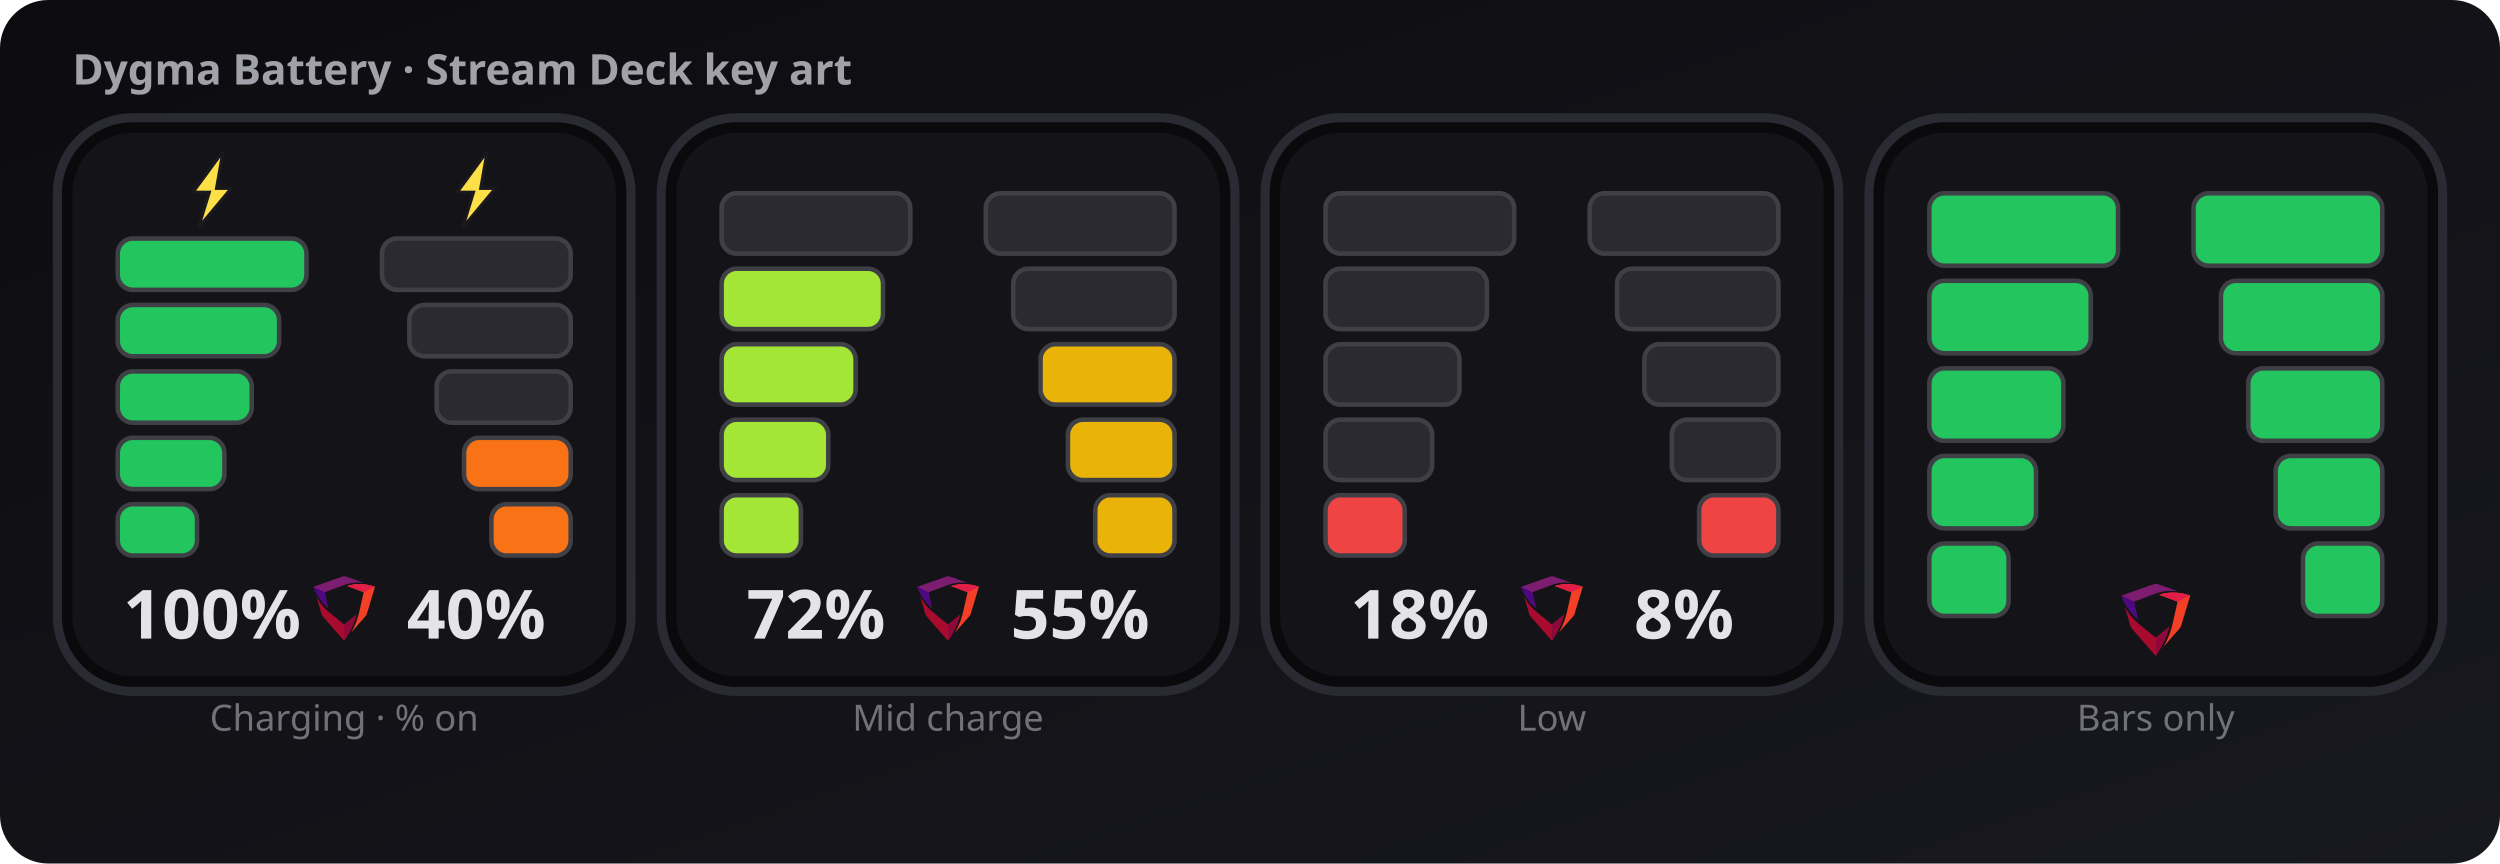
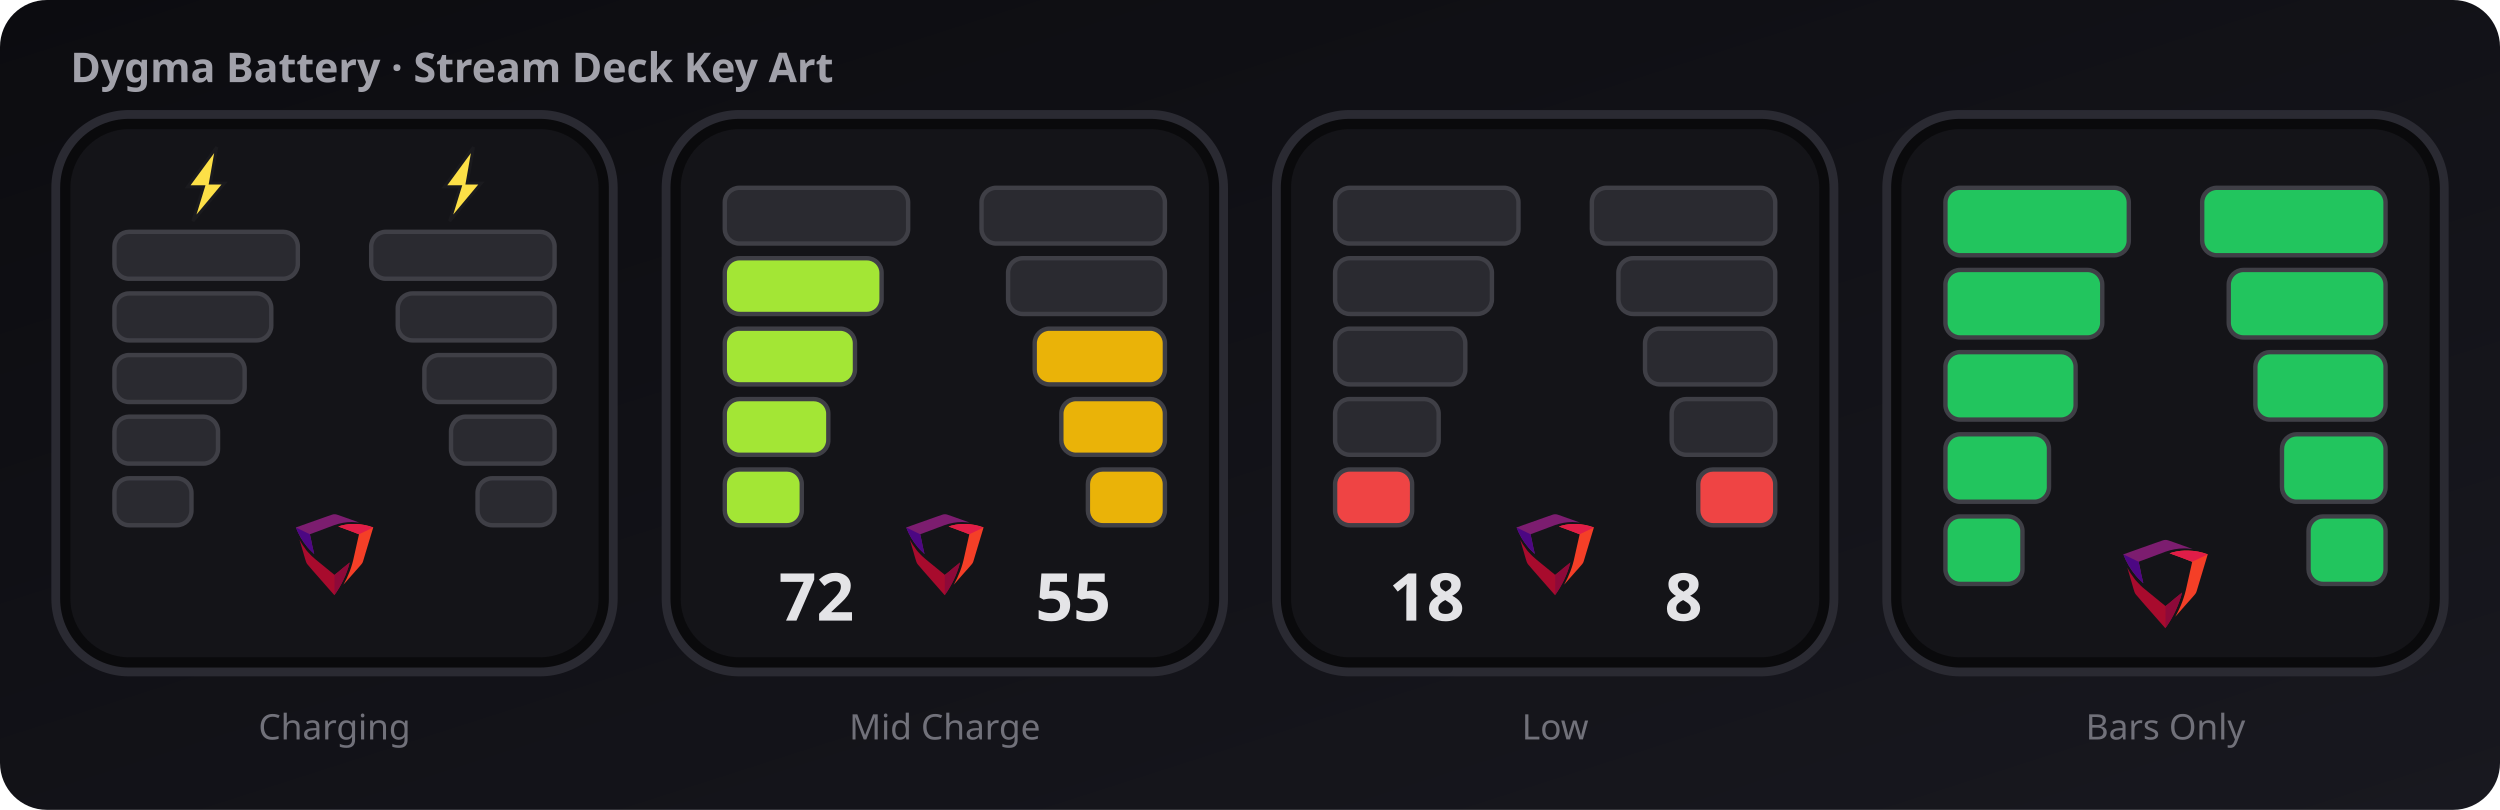
- <svg xmlns="http://www.w3.org/2000/svg" width="828" height="286" viewBox="0 0 828 286" role="img" aria-label="Dygma Stream Deck battery key previews">
+ <svg xmlns="http://www.w3.org/2000/svg" width="852" height="276" viewBox="0 0 852.0 276.0" role="img" aria-label="Dygma Stream Deck battery key previews">
  <defs>
    <linearGradient id="bg" x1="0" y1="0" x2="1" y2="1">
      <stop offset="0%" stop-color="#0c0c10" />
      <stop offset="100%" stop-color="#18181f" />
    </linearGradient>
  </defs>
-   <rect width="828" height="286" rx="16" fill="url(#bg)" />
-   <text x="24" y="28" fill="#a1a1aa" font-family="Segoe UI,system-ui,sans-serif" font-size="14" font-weight="600">Dygma Battery · Stream Deck key art</text>
+   <rect width="100%" height="100%" rx="16" fill="url(#bg)" />
+   <text x="24" y="28" fill="#a1a1aa" font-family="Segoe UI,system-ui,sans-serif" font-size="14" font-weight="600">Dygma Battery · Stream Deck Key Art</text>
  <g transform="translate(24,44) scale(2.5)">
    <rect x="-2" y="-2" width="76" height="76" rx="10" fill="#0a0a0c" stroke="#2a2a32" stroke-width="1.2" />
-     <g id="k0">
-       <rect width="72" height="72" rx="8" fill="#141418" />
-       <rect x="6.00" y="49.20" width="10.50" height="6.80" rx="2" fill="#22c55e" stroke="#3f3f46" stroke-width="0.6" />
-       <rect x="6.00" y="40.40" width="14.13" height="6.80" rx="2" fill="#22c55e" stroke="#3f3f46" stroke-width="0.6" />
-       <rect x="6.00" y="31.60" width="17.75" height="6.80" rx="2" fill="#22c55e" stroke="#3f3f46" stroke-width="0.6" />
-       <rect x="6.00" y="22.80" width="21.38" height="6.80" rx="2" fill="#22c55e" stroke="#3f3f46" stroke-width="0.6" />
-       <rect x="6.00" y="14.00" width="25.00" height="6.80" rx="2" fill="#22c55e" stroke="#3f3f46" stroke-width="0.6" />
-       <path fill="#fde047" stroke="#1a1a1e" stroke-width="0.4" d="M19.94 2.46 L15.98 7.86 L18.14 7.86 L16.70 12.54 L21.02 7.36 L19.08 7.36 Z" />
-       <rect x="55.50" y="49.20" width="10.50" height="6.80" rx="2" fill="#f97316" stroke="#3f3f46" stroke-width="0.6" />
-       <rect x="51.88" y="40.40" width="14.13" height="6.80" rx="2" fill="#f97316" stroke="#3f3f46" stroke-width="0.6" />
-       <rect x="48.25" y="31.60" width="17.75" height="6.80" rx="2" fill="#2a2a30" stroke="#3f3f46" stroke-width="0.6" />
-       <rect x="44.63" y="22.80" width="21.38" height="6.80" rx="2" fill="#2a2a30" stroke="#3f3f46" stroke-width="0.6" />
-       <rect x="41.00" y="14.00" width="25.00" height="6.80" rx="2" fill="#2a2a30" stroke="#3f3f46" stroke-width="0.6" />
-       <path fill="#fde047" stroke="#1a1a1e" stroke-width="0.4" d="M54.94 2.46 L50.98 7.86 L53.14 7.86 L51.70 12.54 L56.02 7.36 L54.08 7.36 Z" />
-       <g transform="translate(31.75 58.75) scale(0.15179)" aria-label="Dygma">
-         <path fill="#F43F27" d="M42.5 6.8c-0.2 0-0.5 0-0.8 0-0.5 0-1.1 0-1.6 0-3.3 0.1-6.5 0.7-9.5 1.7l10 3.7 2.3 0.9 2.1 0.8-3.5 15.6c-1.4 6.9-3.9 13.4-7.3 19.4l6.5-7.4 2.3-2.6 0.3-0.3 3.4-3.9c0.5-0.6 0.9-1.2 1.1-2l1.2-4 5.9-19.6C51 7.7 46.8 6.9 42.5 6.8z" />
-         <path fill="#E11D48" d="M42.5 6.8c-0.2 0-0.5 0-0.8 0-0.5 0-1.1 0-1.6 0-3.3 0.1-6.5 0.7-9.5 1.7l10 3.7 2.3 0.9 2.1 0.8 9.7-4.6C51 7.7 46.8 6.9 42.5 6.8z" />
-         <path fill="#7C1D6F" d="M9.2 22.8c0.5 0.5 0.9 1.1 1.4 1.6 1.1 1.1 2.2 2.2 3.3 3.2l-1.4-6.1L12 18.9l-1.1-5L28 7.5c3.7-1.3 7.8-2.1 11.9-2.1h0.2c0.7 0 1.5 0 2.2 0.1 1 0.1 2 0.2 2.9 0.3l-3-1.1-2.5-0.9-5.6-2-4.3-1.5c-1.1-0.4-2.4-0.4-3.5 0L21.4 2 5.9 7.5 1.2 9.2C3.1 14.2 5.8 18.8 9.2 22.8z" />
-         <path fill="#4C0783" d="M9.2 22.8c0.5 0.5 0.9 1.1 1.4 1.6 1.1 1.1 2.2 2.2 3.3 3.2l-1.4-6.1L12 18.9l-1.1-5L1.2 9.2C3.1 14.2 5.8 18.8 9.2 22.8z" />
-         <path fill="#A80B2D" d="M33.6 37.5l-2.7 2.3L28 42.1 14.9 31.4c-1.9-1.5-3.6-3.2-5.3-5.1-0.5-0.5-1-1.1-1.4-1.7-1.7-2.2-3.2-4.5-4.5-6.9l2.7 9.1 0.3 1.1 0.9 3.1 0.6 1.9c0.2 0.7 0.6 1.4 1.1 2 0.5 0.5 1.1 1.3 1.9 2.2 0.5 0.6 1.1 1.3 1.7 2 5.7 6.5 14.7 16.8 15 17.1 4.8-6.7 8.5-14.4 10.6-22.6L33.6 37.5z" />
-         <path fill="#8E0939" d="M33.6 37.5l-2.7 2.3L28 42.1v13.9c4.8-6.7 8.5-14.4 10.6-22.6L33.6 37.5z" />
-       </g>
-       <text x="18.5" y="67.0" text-anchor="middle" fill="#e4e4e7" font-family="Segoe UI,system-ui,sans-serif" font-size="9" font-weight="600">100%</text>
-       <text x="53.5" y="67.0" text-anchor="middle" fill="#e4e4e7" font-family="Segoe UI,system-ui,sans-serif" font-size="9" font-weight="600">40%</text>
+     <rect width="72" height="72" rx="8" fill="#141418" />
+     <rect x="6.00" y="47.60" width="10.50" height="6.40" rx="2" fill="#2a2a30" stroke="#3f3f46" stroke-width="0.6" />
+     <rect x="6.00" y="39.20" width="14.12" height="6.40" rx="2" fill="#2a2a30" stroke="#3f3f46" stroke-width="0.6" />
+     <rect x="6.00" y="30.80" width="17.75" height="6.40" rx="2" fill="#2a2a30" stroke="#3f3f46" stroke-width="0.6" />
+     <rect x="6.00" y="22.40" width="21.38" height="6.40" rx="2" fill="#2a2a30" stroke="#3f3f46" stroke-width="0.6" />
+     <rect x="6.00" y="14.00" width="25.00" height="6.40" rx="2" fill="#2a2a30" stroke="#3f3f46" stroke-width="0.6" />
+     <path fill="#fde047" stroke="#1a1a1e" stroke-width="0.4" d="M19.94 2.46 L15.98 7.86 L18.14 7.86 L16.70 12.54 L21.02 7.36 L19.08 7.36 Z" />
+     <rect x="55.50" y="47.60" width="10.50" height="6.40" rx="2" fill="#2a2a30" stroke="#3f3f46" stroke-width="0.6" />
+     <rect x="51.88" y="39.20" width="14.12" height="6.40" rx="2" fill="#2a2a30" stroke="#3f3f46" stroke-width="0.6" />
+     <rect x="48.25" y="30.80" width="17.75" height="6.40" rx="2" fill="#2a2a30" stroke="#3f3f46" stroke-width="0.6" />
+     <rect x="44.62" y="22.40" width="21.38" height="6.40" rx="2" fill="#2a2a30" stroke="#3f3f46" stroke-width="0.6" />
+     <rect x="41.00" y="14.00" width="25.00" height="6.40" rx="2" fill="#2a2a30" stroke="#3f3f46" stroke-width="0.6" />
+     <path fill="#fde047" stroke="#1a1a1e" stroke-width="0.4" d="M54.94 2.46 L50.98 7.86 L53.14 7.86 L51.70 12.54 L56.02 7.36 L54.08 7.36 Z" />
+     <g transform="translate(30.50 52.50) scale(0.19643)" aria-label="Dygma">
+       <path fill="#F43F27" d="M42.5 6.8c-0.2 0-0.5 0-0.8 0-0.5 0-1.1 0-1.6 0-3.3 0.1-6.5 0.7-9.5 1.7l10 3.7 2.3 0.9 2.1 0.8-3.5 15.6c-1.4 6.9-3.9 13.4-7.3 19.4l6.5-7.4 2.3-2.6 0.3-0.3 3.4-3.9c0.5-0.6 0.9-1.2 1.1-2l1.2-4 5.9-19.6C51 7.7 46.8 6.9 42.5 6.8z" />
+       <path fill="#E11D48" d="M42.5 6.8c-0.2 0-0.5 0-0.8 0-0.5 0-1.1 0-1.6 0-3.3 0.1-6.5 0.7-9.5 1.7l10 3.7 2.3 0.9 2.1 0.8 9.7-4.6C51 7.7 46.8 6.9 42.5 6.8z" />
+       <path fill="#7C1D6F" d="M9.2 22.8c0.5 0.5 0.9 1.1 1.4 1.6 1.1 1.1 2.2 2.2 3.3 3.2l-1.4-6.1L12 18.9l-1.1-5L28 7.5c3.7-1.3 7.8-2.1 11.9-2.1h0.2c0.7 0 1.5 0 2.2 0.1 1 0.1 2 0.2 2.9 0.3l-3-1.1-2.5-0.9-5.6-2-4.3-1.5c-1.1-0.4-2.4-0.4-3.5 0L21.4 2 5.9 7.5 1.2 9.2C3.1 14.2 5.8 18.8 9.2 22.8z" />
+       <path fill="#4C0783" d="M9.2 22.8c0.5 0.5 0.9 1.1 1.4 1.6 1.1 1.1 2.2 2.2 3.3 3.2l-1.4-6.1L12 18.9l-1.1-5L1.2 9.2C3.1 14.2 5.8 18.8 9.2 22.8z" />
+       <path fill="#A80B2D" d="M33.6 37.5l-2.7 2.3L28 42.1 14.9 31.4c-1.9-1.5-3.6-3.2-5.3-5.1-0.5-0.5-1-1.1-1.4-1.7-1.7-2.2-3.2-4.5-4.5-6.9l2.7 9.1 0.3 1.1 0.9 3.1 0.6 1.9c0.2 0.7 0.6 1.4 1.1 2 0.5 0.5 1.1 1.3 1.9 2.2 0.5 0.6 1.1 1.3 1.7 2 5.7 6.5 14.7 16.8 15 17.1 4.8-6.7 8.5-14.4 10.6-22.6L33.6 37.5z" />
+       <path fill="#8E0939" d="M33.6 37.5l-2.7 2.3L28 42.1v13.9c4.8-6.7 8.5-14.4 10.6-22.6L33.6 37.5z" />
    </g>
  </g>
-   <text x="114" y="242" text-anchor="middle" fill="#71717a" font-family="Segoe UI,system-ui,sans-serif" font-size="12">Charging · % on</text>
-   <g transform="translate(224,44) scale(2.5)">
+   <text x="114" y="252" text-anchor="middle" fill="#71717a" font-family="Segoe UI,system-ui,sans-serif" font-size="12">Charging</text>
+   <g transform="translate(232,44) scale(2.5)">
    <rect x="-2" y="-2" width="76" height="76" rx="10" fill="#0a0a0c" stroke="#2a2a32" stroke-width="1.2" />
-     <g id="k1">
-       <rect width="72" height="72" rx="8" fill="#141418" />
-       <rect x="6.00" y="48.00" width="10.50" height="8.00" rx="2" fill="#a3e635" stroke="#3f3f46" stroke-width="0.6" />
-       <rect x="6.00" y="38.00" width="14.13" height="8.00" rx="2" fill="#a3e635" stroke="#3f3f46" stroke-width="0.6" />
-       <rect x="6.00" y="28.00" width="17.75" height="8.00" rx="2" fill="#a3e635" stroke="#3f3f46" stroke-width="0.6" />
-       <rect x="6.00" y="18.00" width="21.38" height="8.00" rx="2" fill="#a3e635" stroke="#3f3f46" stroke-width="0.6" />
-       <rect x="6.00" y="8.00" width="25.00" height="8.00" rx="2" fill="#2a2a30" stroke="#3f3f46" stroke-width="0.6" />
-       <rect x="55.50" y="48.00" width="10.50" height="8.00" rx="2" fill="#eab308" stroke="#3f3f46" stroke-width="0.6" />
-       <rect x="51.88" y="38.00" width="14.13" height="8.00" rx="2" fill="#eab308" stroke="#3f3f46" stroke-width="0.6" />
-       <rect x="48.25" y="28.00" width="17.75" height="8.00" rx="2" fill="#eab308" stroke="#3f3f46" stroke-width="0.6" />
-       <rect x="44.63" y="18.00" width="21.38" height="8.00" rx="2" fill="#2a2a30" stroke="#3f3f46" stroke-width="0.6" />
-       <rect x="41.00" y="8.00" width="25.00" height="8.00" rx="2" fill="#2a2a30" stroke="#3f3f46" stroke-width="0.6" />
-       <g transform="translate(31.75 58.75) scale(0.15179)" aria-label="Dygma">
-         <path fill="#F43F27" d="M42.5 6.8c-0.2 0-0.5 0-0.8 0-0.5 0-1.1 0-1.6 0-3.3 0.1-6.5 0.7-9.5 1.7l10 3.7 2.3 0.9 2.1 0.8-3.5 15.6c-1.4 6.9-3.9 13.4-7.3 19.4l6.5-7.4 2.3-2.6 0.3-0.3 3.4-3.9c0.5-0.6 0.9-1.2 1.1-2l1.2-4 5.9-19.6C51 7.7 46.8 6.9 42.5 6.8z" />
-         <path fill="#E11D48" d="M42.5 6.8c-0.2 0-0.5 0-0.8 0-0.5 0-1.1 0-1.6 0-3.3 0.1-6.5 0.7-9.5 1.7l10 3.7 2.3 0.9 2.1 0.8 9.7-4.6C51 7.7 46.8 6.9 42.5 6.8z" />
-         <path fill="#7C1D6F" d="M9.2 22.8c0.5 0.5 0.9 1.1 1.4 1.6 1.1 1.1 2.2 2.2 3.3 3.2l-1.4-6.1L12 18.9l-1.1-5L28 7.5c3.7-1.3 7.8-2.1 11.9-2.1h0.2c0.7 0 1.5 0 2.2 0.1 1 0.1 2 0.2 2.9 0.3l-3-1.1-2.5-0.9-5.6-2-4.3-1.5c-1.1-0.4-2.4-0.4-3.5 0L21.4 2 5.9 7.5 1.2 9.2C3.1 14.2 5.8 18.8 9.2 22.8z" />
-         <path fill="#4C0783" d="M9.2 22.8c0.5 0.5 0.9 1.1 1.4 1.6 1.1 1.1 2.2 2.2 3.3 3.2l-1.4-6.1L12 18.9l-1.1-5L1.2 9.2C3.1 14.2 5.8 18.8 9.2 22.8z" />
-         <path fill="#A80B2D" d="M33.6 37.5l-2.7 2.3L28 42.1 14.9 31.4c-1.9-1.5-3.6-3.2-5.3-5.1-0.5-0.5-1-1.1-1.4-1.7-1.7-2.2-3.2-4.5-4.5-6.9l2.7 9.1 0.3 1.1 0.9 3.1 0.6 1.9c0.2 0.7 0.6 1.4 1.1 2 0.5 0.5 1.1 1.3 1.9 2.2 0.5 0.6 1.1 1.3 1.7 2 5.7 6.5 14.7 16.8 15 17.1 4.8-6.7 8.5-14.4 10.6-22.6L33.6 37.5z" />
-         <path fill="#8E0939" d="M33.6 37.5l-2.7 2.3L28 42.1v13.9c4.8-6.7 8.5-14.4 10.6-22.6L33.6 37.5z" />
-       </g>
-       <text x="18.5" y="67.0" text-anchor="middle" fill="#e4e4e7" font-family="Segoe UI,system-ui,sans-serif" font-size="9" font-weight="600">72%</text>
-       <text x="53.5" y="67.0" text-anchor="middle" fill="#e4e4e7" font-family="Segoe UI,system-ui,sans-serif" font-size="9" font-weight="600">55%</text>
+     <rect width="72" height="72" rx="8" fill="#141418" />
+     <rect x="6.00" y="46.40" width="10.50" height="7.60" rx="2" fill="#a3e635" stroke="#3f3f46" stroke-width="0.6" />
+     <rect x="6.00" y="36.80" width="14.12" height="7.60" rx="2" fill="#a3e635" stroke="#3f3f46" stroke-width="0.6" />
+     <rect x="6.00" y="27.20" width="17.75" height="7.60" rx="2" fill="#a3e635" stroke="#3f3f46" stroke-width="0.6" />
+     <rect x="6.00" y="17.60" width="21.38" height="7.60" rx="2" fill="#a3e635" stroke="#3f3f46" stroke-width="0.6" />
+     <rect x="6.00" y="8.00" width="25.00" height="7.60" rx="2" fill="#2a2a30" stroke="#3f3f46" stroke-width="0.6" />
+     <rect x="55.50" y="46.40" width="10.50" height="7.60" rx="2" fill="#eab308" stroke="#3f3f46" stroke-width="0.6" />
+     <rect x="51.88" y="36.80" width="14.12" height="7.60" rx="2" fill="#eab308" stroke="#3f3f46" stroke-width="0.6" />
+     <rect x="48.25" y="27.20" width="17.75" height="7.60" rx="2" fill="#eab308" stroke="#3f3f46" stroke-width="0.6" />
+     <rect x="44.62" y="17.60" width="21.38" height="7.60" rx="2" fill="#2a2a30" stroke="#3f3f46" stroke-width="0.6" />
+     <rect x="41.00" y="8.00" width="25.00" height="7.60" rx="2" fill="#2a2a30" stroke="#3f3f46" stroke-width="0.6" />
+     <g transform="translate(30.50 52.50) scale(0.19643)" aria-label="Dygma">
+       <path fill="#F43F27" d="M42.5 6.8c-0.2 0-0.5 0-0.8 0-0.5 0-1.1 0-1.6 0-3.3 0.1-6.5 0.7-9.5 1.7l10 3.7 2.3 0.9 2.1 0.8-3.5 15.6c-1.4 6.9-3.9 13.4-7.3 19.4l6.5-7.4 2.3-2.6 0.3-0.3 3.4-3.9c0.5-0.6 0.9-1.2 1.1-2l1.2-4 5.9-19.6C51 7.7 46.8 6.9 42.5 6.8z" />
+       <path fill="#E11D48" d="M42.5 6.8c-0.2 0-0.5 0-0.8 0-0.5 0-1.1 0-1.6 0-3.3 0.1-6.5 0.7-9.5 1.7l10 3.7 2.3 0.9 2.1 0.8 9.7-4.6C51 7.7 46.8 6.9 42.5 6.8z" />
+       <path fill="#7C1D6F" d="M9.2 22.8c0.5 0.5 0.9 1.1 1.4 1.6 1.1 1.1 2.2 2.2 3.3 3.2l-1.4-6.1L12 18.9l-1.1-5L28 7.5c3.7-1.3 7.8-2.1 11.9-2.1h0.2c0.7 0 1.5 0 2.2 0.1 1 0.1 2 0.2 2.9 0.3l-3-1.1-2.5-0.9-5.6-2-4.3-1.5c-1.1-0.4-2.4-0.4-3.5 0L21.4 2 5.9 7.5 1.2 9.2C3.1 14.2 5.8 18.8 9.2 22.8z" />
+       <path fill="#4C0783" d="M9.2 22.8c0.5 0.5 0.9 1.1 1.4 1.6 1.1 1.1 2.2 2.2 3.3 3.2l-1.4-6.1L12 18.9l-1.1-5L1.2 9.2C3.1 14.2 5.8 18.8 9.2 22.8z" />
+       <path fill="#A80B2D" d="M33.6 37.5l-2.7 2.3L28 42.1 14.9 31.4c-1.9-1.5-3.6-3.2-5.3-5.1-0.5-0.5-1-1.1-1.4-1.7-1.7-2.2-3.2-4.5-4.5-6.9l2.7 9.1 0.3 1.1 0.9 3.1 0.6 1.9c0.2 0.7 0.6 1.4 1.1 2 0.5 0.5 1.1 1.3 1.9 2.2 0.5 0.6 1.1 1.3 1.7 2 5.7 6.5 14.7 16.8 15 17.1 4.8-6.7 8.5-14.4 10.6-22.6L33.6 37.5z" />
+       <path fill="#8E0939" d="M33.6 37.5l-2.7 2.3L28 42.1v13.9c4.8-6.7 8.5-14.4 10.6-22.6L33.6 37.5z" />
+     </g>
+     <text x="18.5" y="67.0" text-anchor="middle" fill="#e4e4e7" font-family="Segoe UI,system-ui,sans-serif" font-size="9" font-weight="600">72</text>
+     <text x="53.5" y="67.0" text-anchor="middle" fill="#e4e4e7" font-family="Segoe UI,system-ui,sans-serif" font-size="9" font-weight="600">55</text>
+   </g>
+   <text x="322" y="252" text-anchor="middle" fill="#71717a" font-family="Segoe UI,system-ui,sans-serif" font-size="12">Mid Charge</text>
+   <g transform="translate(440,44) scale(2.5)">
+     <rect x="-2" y="-2" width="76" height="76" rx="10" fill="#0a0a0c" stroke="#2a2a32" stroke-width="1.2" />
+     <rect width="72" height="72" rx="8" fill="#141418" />
+     <rect x="6.00" y="46.40" width="10.50" height="7.60" rx="2" fill="#ef4444" stroke="#3f3f46" stroke-width="0.6" />
+     <rect x="6.00" y="36.80" width="14.12" height="7.60" rx="2" fill="#2a2a30" stroke="#3f3f46" stroke-width="0.6" />
+     <rect x="6.00" y="27.20" width="17.75" height="7.60" rx="2" fill="#2a2a30" stroke="#3f3f46" stroke-width="0.6" />
+     <rect x="6.00" y="17.60" width="21.38" height="7.60" rx="2" fill="#2a2a30" stroke="#3f3f46" stroke-width="0.6" />
+     <rect x="6.00" y="8.00" width="25.00" height="7.60" rx="2" fill="#2a2a30" stroke="#3f3f46" stroke-width="0.6" />
+     <rect x="55.50" y="46.40" width="10.50" height="7.60" rx="2" fill="#ef4444" stroke="#3f3f46" stroke-width="0.6" />
+     <rect x="51.88" y="36.80" width="14.12" height="7.60" rx="2" fill="#2a2a30" stroke="#3f3f46" stroke-width="0.6" />
+     <rect x="48.25" y="27.20" width="17.75" height="7.60" rx="2" fill="#2a2a30" stroke="#3f3f46" stroke-width="0.6" />
+     <rect x="44.62" y="17.60" width="21.38" height="7.60" rx="2" fill="#2a2a30" stroke="#3f3f46" stroke-width="0.6" />
+     <rect x="41.00" y="8.00" width="25.00" height="7.60" rx="2" fill="#2a2a30" stroke="#3f3f46" stroke-width="0.6" />
+     <g transform="translate(30.50 52.50) scale(0.19643)" aria-label="Dygma">
+       <path fill="#F43F27" d="M42.5 6.8c-0.2 0-0.5 0-0.8 0-0.5 0-1.1 0-1.6 0-3.3 0.1-6.5 0.7-9.5 1.7l10 3.7 2.3 0.9 2.1 0.8-3.5 15.6c-1.4 6.9-3.9 13.4-7.3 19.4l6.5-7.4 2.3-2.6 0.3-0.3 3.4-3.9c0.5-0.6 0.9-1.2 1.1-2l1.2-4 5.9-19.6C51 7.7 46.8 6.9 42.5 6.8z" />
+       <path fill="#E11D48" d="M42.5 6.8c-0.2 0-0.5 0-0.8 0-0.5 0-1.1 0-1.6 0-3.3 0.1-6.5 0.7-9.5 1.7l10 3.7 2.3 0.9 2.1 0.8 9.7-4.6C51 7.7 46.8 6.9 42.5 6.8z" />
+       <path fill="#7C1D6F" d="M9.2 22.8c0.5 0.5 0.9 1.1 1.4 1.6 1.1 1.1 2.2 2.2 3.3 3.2l-1.4-6.1L12 18.9l-1.1-5L28 7.5c3.7-1.3 7.8-2.1 11.9-2.1h0.2c0.7 0 1.5 0 2.2 0.1 1 0.1 2 0.2 2.9 0.3l-3-1.1-2.5-0.9-5.6-2-4.3-1.5c-1.1-0.4-2.4-0.4-3.5 0L21.4 2 5.9 7.5 1.2 9.2C3.1 14.2 5.8 18.8 9.2 22.8z" />
+       <path fill="#4C0783" d="M9.2 22.8c0.5 0.5 0.9 1.1 1.4 1.6 1.1 1.1 2.2 2.2 3.3 3.2l-1.4-6.1L12 18.9l-1.1-5L1.2 9.2C3.1 14.2 5.8 18.8 9.2 22.8z" />
+       <path fill="#A80B2D" d="M33.6 37.5l-2.7 2.3L28 42.1 14.9 31.4c-1.9-1.5-3.6-3.2-5.3-5.1-0.5-0.5-1-1.1-1.4-1.7-1.7-2.2-3.2-4.5-4.5-6.9l2.7 9.1 0.3 1.1 0.9 3.1 0.6 1.9c0.2 0.7 0.6 1.4 1.1 2 0.5 0.5 1.1 1.3 1.9 2.2 0.5 0.6 1.1 1.3 1.7 2 5.7 6.5 14.7 16.8 15 17.1 4.8-6.7 8.5-14.4 10.6-22.6L33.6 37.5z" />
+       <path fill="#8E0939" d="M33.6 37.5l-2.7 2.3L28 42.1v13.9c4.8-6.7 8.5-14.4 10.6-22.6L33.6 37.5z" />
+     </g>
+     <text x="18.5" y="67.0" text-anchor="middle" fill="#e4e4e7" font-family="Segoe UI,system-ui,sans-serif" font-size="9" font-weight="600">18</text>
+     <text x="53.5" y="67.0" text-anchor="middle" fill="#e4e4e7" font-family="Segoe UI,system-ui,sans-serif" font-size="9" font-weight="600">8</text>
+   </g>
+   <text x="530" y="252" text-anchor="middle" fill="#71717a" font-family="Segoe UI,system-ui,sans-serif" font-size="12">Low</text>
+   <g transform="translate(648,44) scale(2.5)">
+     <rect x="-2" y="-2" width="76" height="76" rx="10" fill="#0a0a0c" stroke="#2a2a32" stroke-width="1.2" />
+     <rect width="72" height="72" rx="8" fill="#141418" />
+     <rect x="6.00" y="52.80" width="10.50" height="9.20" rx="2" fill="#22c55e" stroke="#3f3f46" stroke-width="0.6" />
+     <rect x="6.00" y="41.60" width="14.12" height="9.20" rx="2" fill="#22c55e" stroke="#3f3f46" stroke-width="0.6" />
+     <rect x="6.00" y="30.40" width="17.75" height="9.20" rx="2" fill="#22c55e" stroke="#3f3f46" stroke-width="0.6" />
+     <rect x="6.00" y="19.20" width="21.38" height="9.20" rx="2" fill="#22c55e" stroke="#3f3f46" stroke-width="0.6" />
+     <rect x="6.00" y="8.00" width="25.00" height="9.20" rx="2" fill="#22c55e" stroke="#3f3f46" stroke-width="0.6" />
+     <rect x="55.50" y="52.80" width="10.50" height="9.20" rx="2" fill="#22c55e" stroke="#3f3f46" stroke-width="0.6" />
+     <rect x="51.88" y="41.60" width="14.12" height="9.20" rx="2" fill="#22c55e" stroke="#3f3f46" stroke-width="0.6" />
+     <rect x="48.25" y="30.40" width="17.75" height="9.20" rx="2" fill="#22c55e" stroke="#3f3f46" stroke-width="0.6" />
+     <rect x="44.62" y="19.20" width="21.38" height="9.20" rx="2" fill="#22c55e" stroke="#3f3f46" stroke-width="0.6" />
+     <rect x="41.00" y="8.00" width="25.00" height="9.20" rx="2" fill="#22c55e" stroke="#3f3f46" stroke-width="0.6" />
+     <g transform="translate(30.00 56.00) scale(0.21429)" aria-label="Dygma">
+       <path fill="#F43F27" d="M42.5 6.8c-0.2 0-0.5 0-0.8 0-0.5 0-1.1 0-1.6 0-3.3 0.1-6.5 0.7-9.5 1.7l10 3.7 2.3 0.9 2.1 0.8-3.5 15.6c-1.4 6.9-3.9 13.4-7.3 19.4l6.5-7.4 2.3-2.6 0.3-0.3 3.4-3.9c0.5-0.6 0.9-1.2 1.1-2l1.2-4 5.9-19.6C51 7.7 46.8 6.9 42.5 6.8z" />
+       <path fill="#E11D48" d="M42.5 6.8c-0.2 0-0.5 0-0.8 0-0.5 0-1.1 0-1.6 0-3.3 0.1-6.5 0.7-9.5 1.7l10 3.7 2.3 0.9 2.1 0.8 9.7-4.6C51 7.7 46.8 6.9 42.5 6.8z" />
+       <path fill="#7C1D6F" d="M9.2 22.8c0.5 0.5 0.9 1.1 1.4 1.6 1.1 1.1 2.2 2.2 3.3 3.2l-1.4-6.1L12 18.9l-1.1-5L28 7.5c3.7-1.3 7.8-2.1 11.9-2.1h0.2c0.7 0 1.5 0 2.2 0.1 1 0.1 2 0.2 2.9 0.3l-3-1.1-2.5-0.9-5.6-2-4.3-1.5c-1.1-0.4-2.4-0.4-3.5 0L21.4 2 5.9 7.5 1.2 9.2C3.1 14.2 5.8 18.8 9.2 22.8z" />
+       <path fill="#4C0783" d="M9.2 22.8c0.5 0.5 0.9 1.1 1.4 1.6 1.1 1.1 2.2 2.2 3.3 3.2l-1.4-6.1L12 18.9l-1.1-5L1.2 9.2C3.1 14.2 5.8 18.8 9.2 22.8z" />
+       <path fill="#A80B2D" d="M33.6 37.5l-2.7 2.3L28 42.1 14.9 31.4c-1.9-1.5-3.6-3.2-5.3-5.1-0.5-0.5-1-1.1-1.4-1.7-1.7-2.2-3.2-4.5-4.5-6.9l2.7 9.1 0.3 1.1 0.9 3.1 0.6 1.9c0.2 0.7 0.6 1.4 1.1 2 0.5 0.5 1.1 1.3 1.9 2.2 0.5 0.6 1.1 1.3 1.7 2 5.7 6.5 14.7 16.8 15 17.1 4.8-6.7 8.5-14.4 10.6-22.6L33.6 37.5z" />
+       <path fill="#8E0939" d="M33.6 37.5l-2.7 2.3L28 42.1v13.9c4.8-6.7 8.5-14.4 10.6-22.6L33.6 37.5z" />
    </g>
  </g>
-   <text x="314" y="242" text-anchor="middle" fill="#71717a" font-family="Segoe UI,system-ui,sans-serif" font-size="12">Mid charge</text>
-   <g transform="translate(424,44) scale(2.5)">
-     <rect x="-2" y="-2" width="76" height="76" rx="10" fill="#0a0a0c" stroke="#2a2a32" stroke-width="1.2" />
-     <g id="k2">
-       <rect width="72" height="72" rx="8" fill="#141418" />
-       <rect x="6.00" y="48.00" width="10.50" height="8.00" rx="2" fill="#ef4444" stroke="#3f3f46" stroke-width="0.6" />
-       <rect x="6.00" y="38.00" width="14.13" height="8.00" rx="2" fill="#2a2a30" stroke="#3f3f46" stroke-width="0.6" />
-       <rect x="6.00" y="28.00" width="17.75" height="8.00" rx="2" fill="#2a2a30" stroke="#3f3f46" stroke-width="0.6" />
-       <rect x="6.00" y="18.00" width="21.38" height="8.00" rx="2" fill="#2a2a30" stroke="#3f3f46" stroke-width="0.6" />
-       <rect x="6.00" y="8.00" width="25.00" height="8.00" rx="2" fill="#2a2a30" stroke="#3f3f46" stroke-width="0.6" />
-       <rect x="55.50" y="48.00" width="10.50" height="8.00" rx="2" fill="#ef4444" stroke="#3f3f46" stroke-width="0.6" />
-       <rect x="51.88" y="38.00" width="14.13" height="8.00" rx="2" fill="#2a2a30" stroke="#3f3f46" stroke-width="0.6" />
-       <rect x="48.25" y="28.00" width="17.75" height="8.00" rx="2" fill="#2a2a30" stroke="#3f3f46" stroke-width="0.6" />
-       <rect x="44.63" y="18.00" width="21.38" height="8.00" rx="2" fill="#2a2a30" stroke="#3f3f46" stroke-width="0.6" />
-       <rect x="41.00" y="8.00" width="25.00" height="8.00" rx="2" fill="#2a2a30" stroke="#3f3f46" stroke-width="0.6" />
-       <g transform="translate(31.75 58.75) scale(0.15179)" aria-label="Dygma">
-         <path fill="#F43F27" d="M42.5 6.8c-0.2 0-0.5 0-0.8 0-0.5 0-1.1 0-1.6 0-3.3 0.1-6.5 0.7-9.5 1.7l10 3.7 2.3 0.9 2.1 0.8-3.5 15.6c-1.4 6.9-3.9 13.4-7.3 19.4l6.5-7.4 2.3-2.6 0.3-0.3 3.4-3.9c0.5-0.6 0.9-1.2 1.1-2l1.2-4 5.9-19.6C51 7.7 46.8 6.9 42.5 6.8z" />
-         <path fill="#E11D48" d="M42.5 6.8c-0.2 0-0.5 0-0.8 0-0.5 0-1.1 0-1.6 0-3.3 0.1-6.5 0.7-9.5 1.7l10 3.7 2.3 0.9 2.1 0.8 9.7-4.6C51 7.7 46.8 6.9 42.5 6.8z" />
-         <path fill="#7C1D6F" d="M9.2 22.8c0.5 0.5 0.9 1.1 1.4 1.6 1.1 1.1 2.2 2.2 3.3 3.2l-1.4-6.1L12 18.9l-1.1-5L28 7.5c3.7-1.3 7.8-2.1 11.9-2.1h0.2c0.7 0 1.5 0 2.2 0.1 1 0.1 2 0.2 2.9 0.3l-3-1.1-2.5-0.9-5.6-2-4.3-1.5c-1.1-0.4-2.4-0.4-3.5 0L21.4 2 5.9 7.5 1.2 9.2C3.1 14.2 5.8 18.8 9.2 22.8z" />
-         <path fill="#4C0783" d="M9.2 22.8c0.5 0.5 0.9 1.1 1.4 1.6 1.1 1.1 2.2 2.2 3.3 3.2l-1.4-6.1L12 18.9l-1.1-5L1.2 9.2C3.1 14.2 5.8 18.8 9.2 22.8z" />
-         <path fill="#A80B2D" d="M33.6 37.5l-2.7 2.3L28 42.1 14.9 31.4c-1.9-1.5-3.6-3.2-5.3-5.1-0.5-0.5-1-1.1-1.4-1.7-1.7-2.2-3.2-4.5-4.5-6.9l2.7 9.1 0.3 1.1 0.9 3.1 0.6 1.9c0.2 0.7 0.6 1.4 1.1 2 0.5 0.5 1.1 1.3 1.9 2.2 0.5 0.6 1.1 1.3 1.7 2 5.7 6.5 14.7 16.8 15 17.1 4.8-6.7 8.5-14.4 10.6-22.6L33.6 37.5z" />
-         <path fill="#8E0939" d="M33.6 37.5l-2.7 2.3L28 42.1v13.9c4.8-6.7 8.5-14.4 10.6-22.6L33.6 37.5z" />
-       </g>
-       <text x="18.5" y="67.0" text-anchor="middle" fill="#e4e4e7" font-family="Segoe UI,system-ui,sans-serif" font-size="9" font-weight="600">18%</text>
-       <text x="53.5" y="67.0" text-anchor="middle" fill="#e4e4e7" font-family="Segoe UI,system-ui,sans-serif" font-size="9" font-weight="600">8%</text>
-     </g>
-   </g>
-   <text x="514" y="242" text-anchor="middle" fill="#71717a" font-family="Segoe UI,system-ui,sans-serif" font-size="12">Low</text>
-   <g transform="translate(624,44) scale(2.5)">
-     <rect x="-2" y="-2" width="76" height="76" rx="10" fill="#0a0a0c" stroke="#2a2a32" stroke-width="1.2" />
-     <g id="k3">
-       <rect width="72" height="72" rx="8" fill="#141418" />
-       <rect x="6.00" y="54.40" width="10.50" height="9.60" rx="2" fill="#22c55e" stroke="#3f3f46" stroke-width="0.6" />
-       <rect x="6.00" y="42.80" width="14.13" height="9.60" rx="2" fill="#22c55e" stroke="#3f3f46" stroke-width="0.6" />
-       <rect x="6.00" y="31.20" width="17.75" height="9.60" rx="2" fill="#22c55e" stroke="#3f3f46" stroke-width="0.6" />
-       <rect x="6.00" y="19.60" width="21.38" height="9.60" rx="2" fill="#22c55e" stroke="#3f3f46" stroke-width="0.6" />
-       <rect x="6.00" y="8.00" width="25.00" height="9.60" rx="2" fill="#22c55e" stroke="#3f3f46" stroke-width="0.6" />
-       <rect x="55.50" y="54.40" width="10.50" height="9.60" rx="2" fill="#22c55e" stroke="#3f3f46" stroke-width="0.6" />
-       <rect x="51.88" y="42.80" width="14.13" height="9.60" rx="2" fill="#22c55e" stroke="#3f3f46" stroke-width="0.6" />
-       <rect x="48.25" y="31.20" width="17.75" height="9.60" rx="2" fill="#22c55e" stroke="#3f3f46" stroke-width="0.6" />
-       <rect x="44.63" y="19.60" width="21.38" height="9.60" rx="2" fill="#22c55e" stroke="#3f3f46" stroke-width="0.6" />
-       <rect x="41.00" y="8.00" width="25.00" height="9.60" rx="2" fill="#22c55e" stroke="#3f3f46" stroke-width="0.6" />
-       <g transform="translate(31.25 59.75) scale(0.16964)" aria-label="Dygma">
-         <path fill="#F43F27" d="M42.5 6.8c-0.2 0-0.5 0-0.8 0-0.5 0-1.1 0-1.6 0-3.3 0.1-6.5 0.7-9.5 1.7l10 3.7 2.3 0.9 2.1 0.8-3.5 15.6c-1.4 6.9-3.9 13.4-7.3 19.4l6.5-7.4 2.3-2.6 0.3-0.3 3.4-3.9c0.5-0.6 0.9-1.2 1.1-2l1.2-4 5.9-19.6C51 7.7 46.8 6.9 42.5 6.8z" />
-         <path fill="#E11D48" d="M42.5 6.8c-0.2 0-0.5 0-0.8 0-0.5 0-1.1 0-1.6 0-3.3 0.1-6.5 0.7-9.5 1.7l10 3.7 2.3 0.9 2.1 0.8 9.7-4.6C51 7.7 46.8 6.9 42.5 6.8z" />
-         <path fill="#7C1D6F" d="M9.2 22.8c0.5 0.5 0.9 1.1 1.4 1.6 1.1 1.1 2.2 2.2 3.3 3.2l-1.4-6.1L12 18.9l-1.1-5L28 7.5c3.7-1.3 7.8-2.1 11.9-2.1h0.2c0.7 0 1.5 0 2.2 0.1 1 0.1 2 0.2 2.9 0.3l-3-1.1-2.5-0.9-5.6-2-4.3-1.5c-1.1-0.4-2.4-0.4-3.5 0L21.4 2 5.9 7.5 1.2 9.2C3.1 14.2 5.8 18.8 9.2 22.8z" />
-         <path fill="#4C0783" d="M9.2 22.8c0.5 0.5 0.9 1.1 1.4 1.6 1.1 1.1 2.2 2.2 3.3 3.2l-1.4-6.1L12 18.9l-1.1-5L1.2 9.2C3.1 14.2 5.8 18.8 9.2 22.8z" />
-         <path fill="#A80B2D" d="M33.6 37.5l-2.7 2.3L28 42.1 14.9 31.4c-1.9-1.5-3.6-3.2-5.3-5.1-0.5-0.5-1-1.1-1.4-1.7-1.7-2.2-3.2-4.5-4.5-6.9l2.7 9.1 0.3 1.1 0.9 3.1 0.6 1.9c0.2 0.7 0.6 1.4 1.1 2 0.5 0.5 1.1 1.3 1.9 2.2 0.5 0.6 1.1 1.3 1.7 2 5.7 6.5 14.7 16.8 15 17.1 4.8-6.7 8.5-14.4 10.6-22.6L33.6 37.5z" />
-         <path fill="#8E0939" d="M33.6 37.5l-2.7 2.3L28 42.1v13.9c4.8-6.7 8.5-14.4 10.6-22.6L33.6 37.5z" />
-       </g>
-     </g>
-   </g>
-   <text x="714" y="242" text-anchor="middle" fill="#71717a" font-family="Segoe UI,system-ui,sans-serif" font-size="12">Bars only</text>
+   <text x="738" y="252" text-anchor="middle" fill="#71717a" font-family="Segoe UI,system-ui,sans-serif" font-size="12">Bars Only</text>
</svg>
